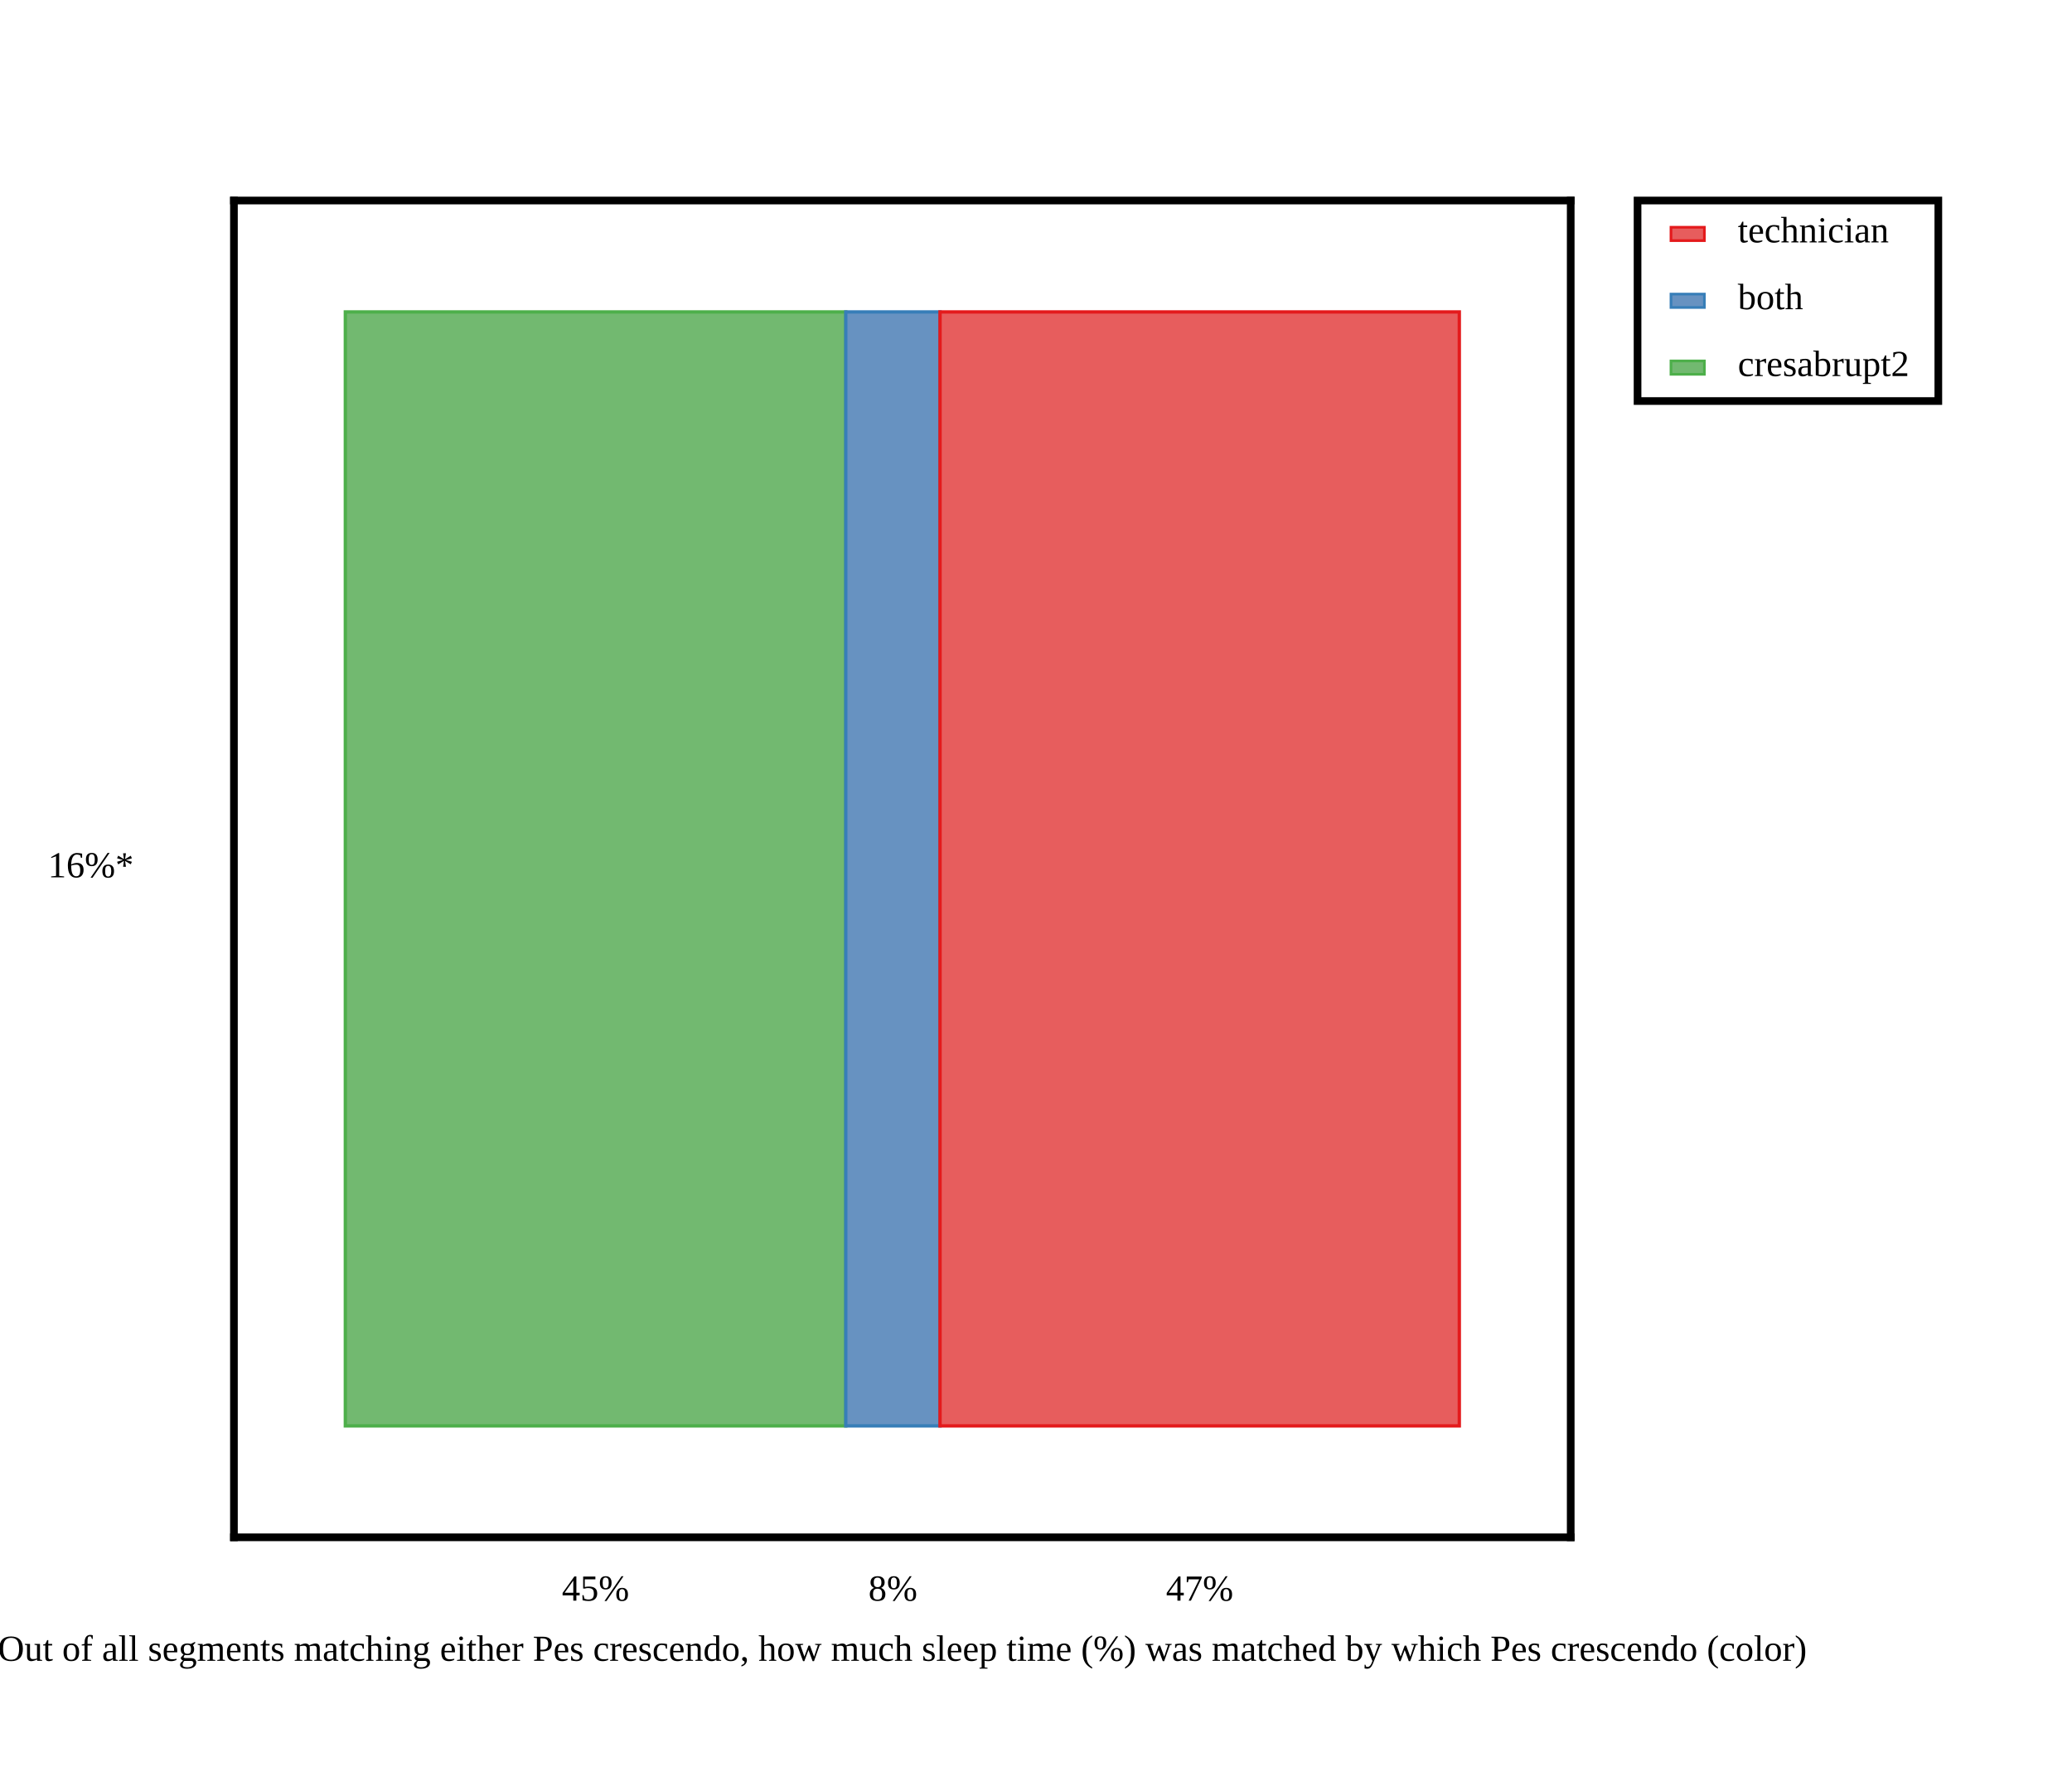
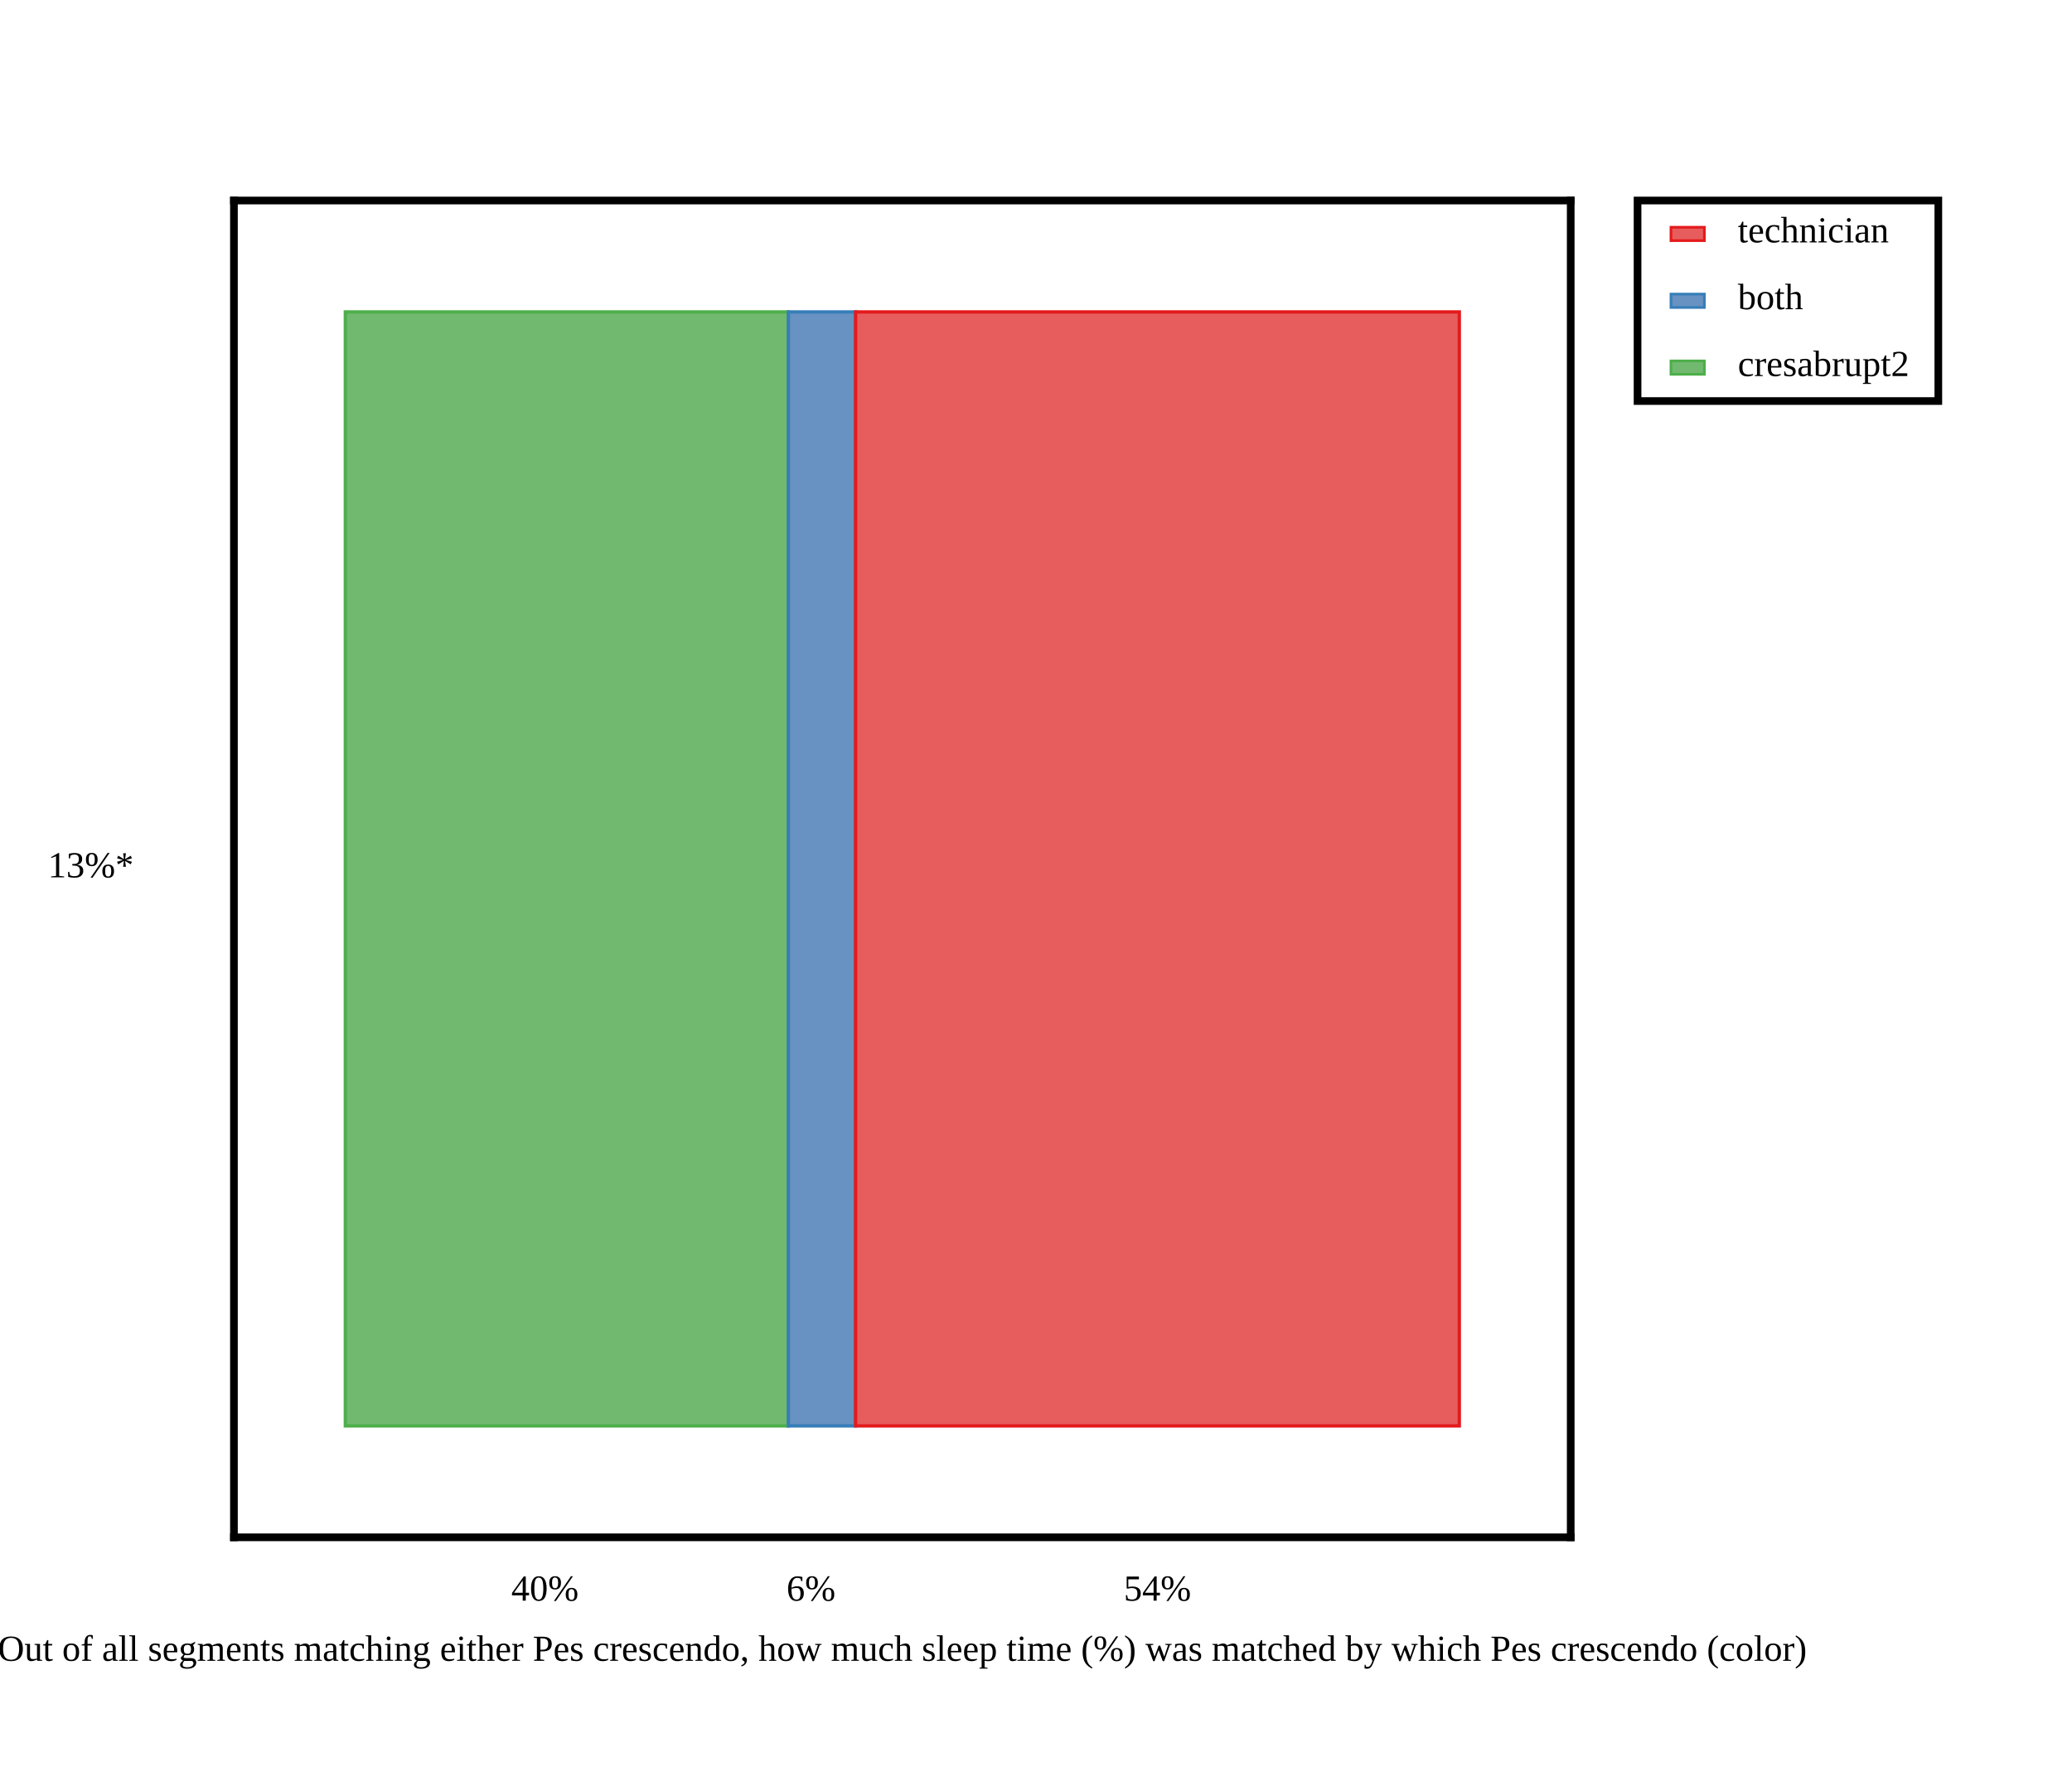
<svg xmlns="http://www.w3.org/2000/svg" height="530" stroke-opacity="1" viewBox="0.0 0.0 620 530.0" font-size="1" width="620" stroke="rgb(0,0,0)" version="1.1">
  <defs />
  <g stroke-linejoin="miter" stroke-opacity="1.0" fill-opacity="0.0" stroke="rgb(0,0,0)" stroke-width="2.293" fill="rgb(0,0,0)" stroke-linecap="square" stroke-miterlimit="10.0">
    <path d="M 70,460 v -400 M 470,460 v -400 " />
  </g>
  <g stroke-linejoin="miter" stroke-opacity="1.0" fill-opacity="1.0" font-size="11.0px" stroke="rgb(0,0,0)" stroke-width="2.293" fill="rgb(0,0,0)" stroke-linecap="butt" stroke-miterlimit="10.0">
-     <text dominant-baseline="middle" transform="matrix(1,0,0,1,40,260)" stroke="none" text-anchor="end">16%*</text>
+     <text dominant-baseline="middle" transform="matrix(1,0,0,1,40,260)" stroke="none" text-anchor="end">13%*</text>
  </g>
  <g stroke-linejoin="miter" stroke-opacity="1.0" fill-opacity="0.0" stroke="rgb(0,0,0)" stroke-width="2.293" fill="rgb(0,0,0)" stroke-linecap="square" stroke-miterlimit="10.0">
    <path d="M 70,460 h 400 M 70,60 h 400 " />
  </g>
  <g stroke-linejoin="miter" stroke-opacity="1.0" fill-opacity="1.0" font-size="11.0px" stroke="rgb(0,0,0)" stroke-width="2.293" fill="rgb(0,0,0)" stroke-linecap="butt" stroke-miterlimit="10.0">
    <text dominant-baseline="text-before-edge" transform="matrix(1,0,0,1,270,490)" stroke="none" text-anchor="middle">Out of all segments matching either Pes crescendo, how much sleep time (%) was matched by which Pes crescendo (color)</text>
  </g>
  <g stroke-linejoin="miter" stroke-opacity="1.0" fill-opacity="1.0" font-size="11.0px" stroke="rgb(0,0,0)" stroke-width="2.293" fill="rgb(0,0,0)" stroke-linecap="butt" stroke-miterlimit="10.0">
-     <text dominant-baseline="text-before-edge" transform="matrix(1,0,0,1,358.9748,472)" stroke="none" text-anchor="middle">47%</text>
+     <text dominant-baseline="text-before-edge" transform="matrix(1,0,0,1,346.3434,472)" stroke="none" text-anchor="middle">54%</text>
  </g>
  <g stroke-linejoin="miter" stroke-opacity="1.0" fill-opacity="1.0" font-size="11.0px" stroke="rgb(0,0,0)" stroke-width="2.293" fill="rgb(0,0,0)" stroke-linecap="butt" stroke-miterlimit="10.0">
-     <text dominant-baseline="text-before-edge" transform="matrix(1,0,0,1,267.1805,472)" stroke="none" text-anchor="middle">8%</text>
+     <text dominant-baseline="text-before-edge" transform="matrix(1,0,0,1,242.6868,472)" stroke="none" text-anchor="middle">6%</text>
  </g>
  <g stroke-linejoin="miter" stroke-opacity="1.0" fill-opacity="1.0" font-size="11.0px" stroke="rgb(0,0,0)" stroke-width="2.293" fill="rgb(0,0,0)" stroke-linecap="butt" stroke-miterlimit="10.0">
-     <text dominant-baseline="text-before-edge" transform="matrix(1,0,0,1,178.2057,472)" stroke="none" text-anchor="middle">45%</text>
+     <text dominant-baseline="text-before-edge" transform="matrix(1,0,0,1,163.0658,472)" stroke="none" text-anchor="middle">40%</text>
  </g>
  <g stroke-linejoin="miter" stroke-opacity="1.0" fill-opacity="1.0" stroke="rgb(77,175,74)" stroke-width="1.0" fill="rgb(114,185,112)" stroke-linecap="butt" stroke-miterlimit="10.0">
    <defs>
      <clipPath id="cresabrupttechnicianmyClip1">
        <path d="M 470,460 l -0,-400 h -400 l -0,400 Z" />
      </clipPath>
    </defs>
    <g clip-path="url(#cresabrupttechnicianmyClip1)">
-       <path d="M 103.333,426.667 v -333.333 h 149.745 v 333.333 Z" />
+       <path d="M 103.333,426.667 v -333.333 h 132.576 v 333.333 Z" />
    </g>
  </g>
  <g stroke-linejoin="miter" stroke-opacity="1.0" fill-opacity="1.0" stroke="rgb(55,126,184)" stroke-width="1.0" fill="rgb(103,146,193)" stroke-linecap="butt" stroke-miterlimit="10.0">
    <defs>
      <clipPath id="cresabrupttechnicianmyClip2">
        <path d="M 470,460 l -0,-400 h -400 l -0,400 Z" />
      </clipPath>
    </defs>
    <g clip-path="url(#cresabrupttechnicianmyClip2)">
-       <path d="M 253.078,426.667 v -333.333 h 28.205 v 333.333 Z" />
+       <path d="M 235.909,426.667 v -333.333 h 20.111 v 333.333 Z" />
    </g>
  </g>
  <g stroke-linejoin="miter" stroke-opacity="1.0" fill-opacity="1.0" stroke="rgb(228,26,28)" stroke-width="1.0" fill="rgb(231,93,93)" stroke-linecap="butt" stroke-miterlimit="10.0">
    <defs>
      <clipPath id="cresabrupttechnicianmyClip3">
        <path d="M 470,460 l -0,-400 h -400 l -0,400 Z" />
      </clipPath>
    </defs>
    <g clip-path="url(#cresabrupttechnicianmyClip3)">
-       <path d="M 281.283,426.667 v -333.333 h 155.384 v 333.333 Z" />
+       <path d="M 256.02,426.667 v -333.333 h 180.647 v 333.333 Z" />
    </g>
  </g>
  <g stroke-linejoin="miter" stroke-opacity="1.0" fill-opacity="1.0" font-size="11.0px" stroke="rgb(0,0,0)" stroke-width="2.293" fill="rgb(0,0,0)" stroke-linecap="butt" stroke-miterlimit="10.0">
    <text dominant-baseline="text-after-edge" transform="matrix(1,0,0,1,270,40)" stroke="none" text-anchor="middle" />
  </g>
  <g stroke-linejoin="miter" stroke-opacity="1.0" fill-opacity="0.0" stroke="rgb(0,0,0)" stroke-width="2.293" fill="rgb(0,0,0)" stroke-linecap="butt" stroke-miterlimit="10.0">
    <path d="M 580,120 l -0,-60 h -90 l -0,60 Z" />
  </g>
  <g stroke-linejoin="miter" stroke-opacity="1.0" fill-opacity="1.0" font-size="11.0px" stroke="rgb(0,0,0)" stroke-width="2.293" fill="rgb(0,0,0)" stroke-linecap="butt" stroke-miterlimit="10.0">
    <text dominant-baseline="middle" transform="matrix(1,0,0,1,520,110)" stroke="none" text-anchor="start">cresabrupt2</text>
  </g>
  <g stroke-linejoin="miter" stroke-opacity="1.0" fill-opacity="1.0" stroke="rgb(77,175,74)" stroke-width="0.8" fill="rgb(114,185,112)" stroke-linecap="butt" stroke-miterlimit="10.0">
    <path d="M 500,108 l 10,0 v 4 l -10,0 Z" />
  </g>
  <g stroke-linejoin="miter" stroke-opacity="1.0" fill-opacity="1.0" font-size="11.0px" stroke="rgb(0,0,0)" stroke-width="2.293" fill="rgb(0,0,0)" stroke-linecap="butt" stroke-miterlimit="10.0">
    <text dominant-baseline="middle" transform="matrix(1,0,0,1,520,90)" stroke="none" text-anchor="start">both</text>
  </g>
  <g stroke-linejoin="miter" stroke-opacity="1.0" fill-opacity="1.0" stroke="rgb(55,126,184)" stroke-width="0.8" fill="rgb(103,146,193)" stroke-linecap="butt" stroke-miterlimit="10.0">
    <path d="M 500,88 l 10,0 v 4 l -10,0 Z" />
  </g>
  <g stroke-linejoin="miter" stroke-opacity="1.0" fill-opacity="1.0" font-size="11.0px" stroke="rgb(0,0,0)" stroke-width="2.293" fill="rgb(0,0,0)" stroke-linecap="butt" stroke-miterlimit="10.0">
    <text dominant-baseline="middle" transform="matrix(1,0,0,1,520,70)" stroke="none" text-anchor="start">technician</text>
  </g>
  <g stroke-linejoin="miter" stroke-opacity="1.0" fill-opacity="1.0" stroke="rgb(228,26,28)" stroke-width="0.8" fill="rgb(231,93,93)" stroke-linecap="butt" stroke-miterlimit="10.0">
    <path d="M 500,68 l 10,0 v 4 l -10,0 Z" />
  </g>
</svg>
